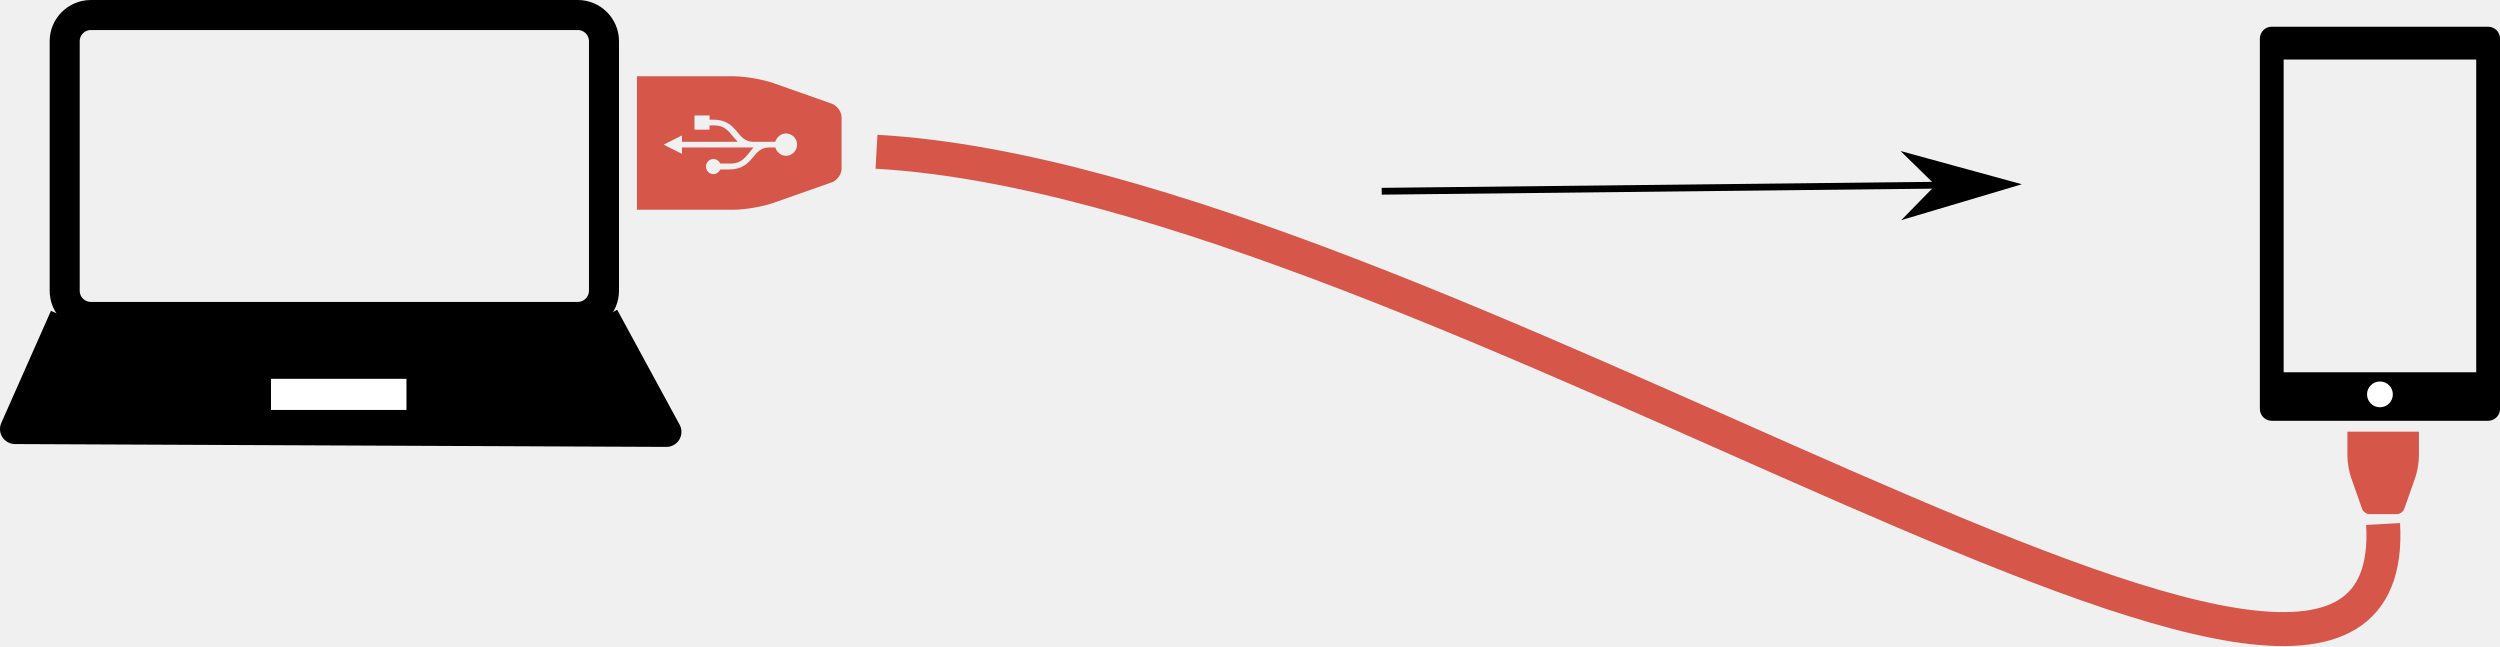
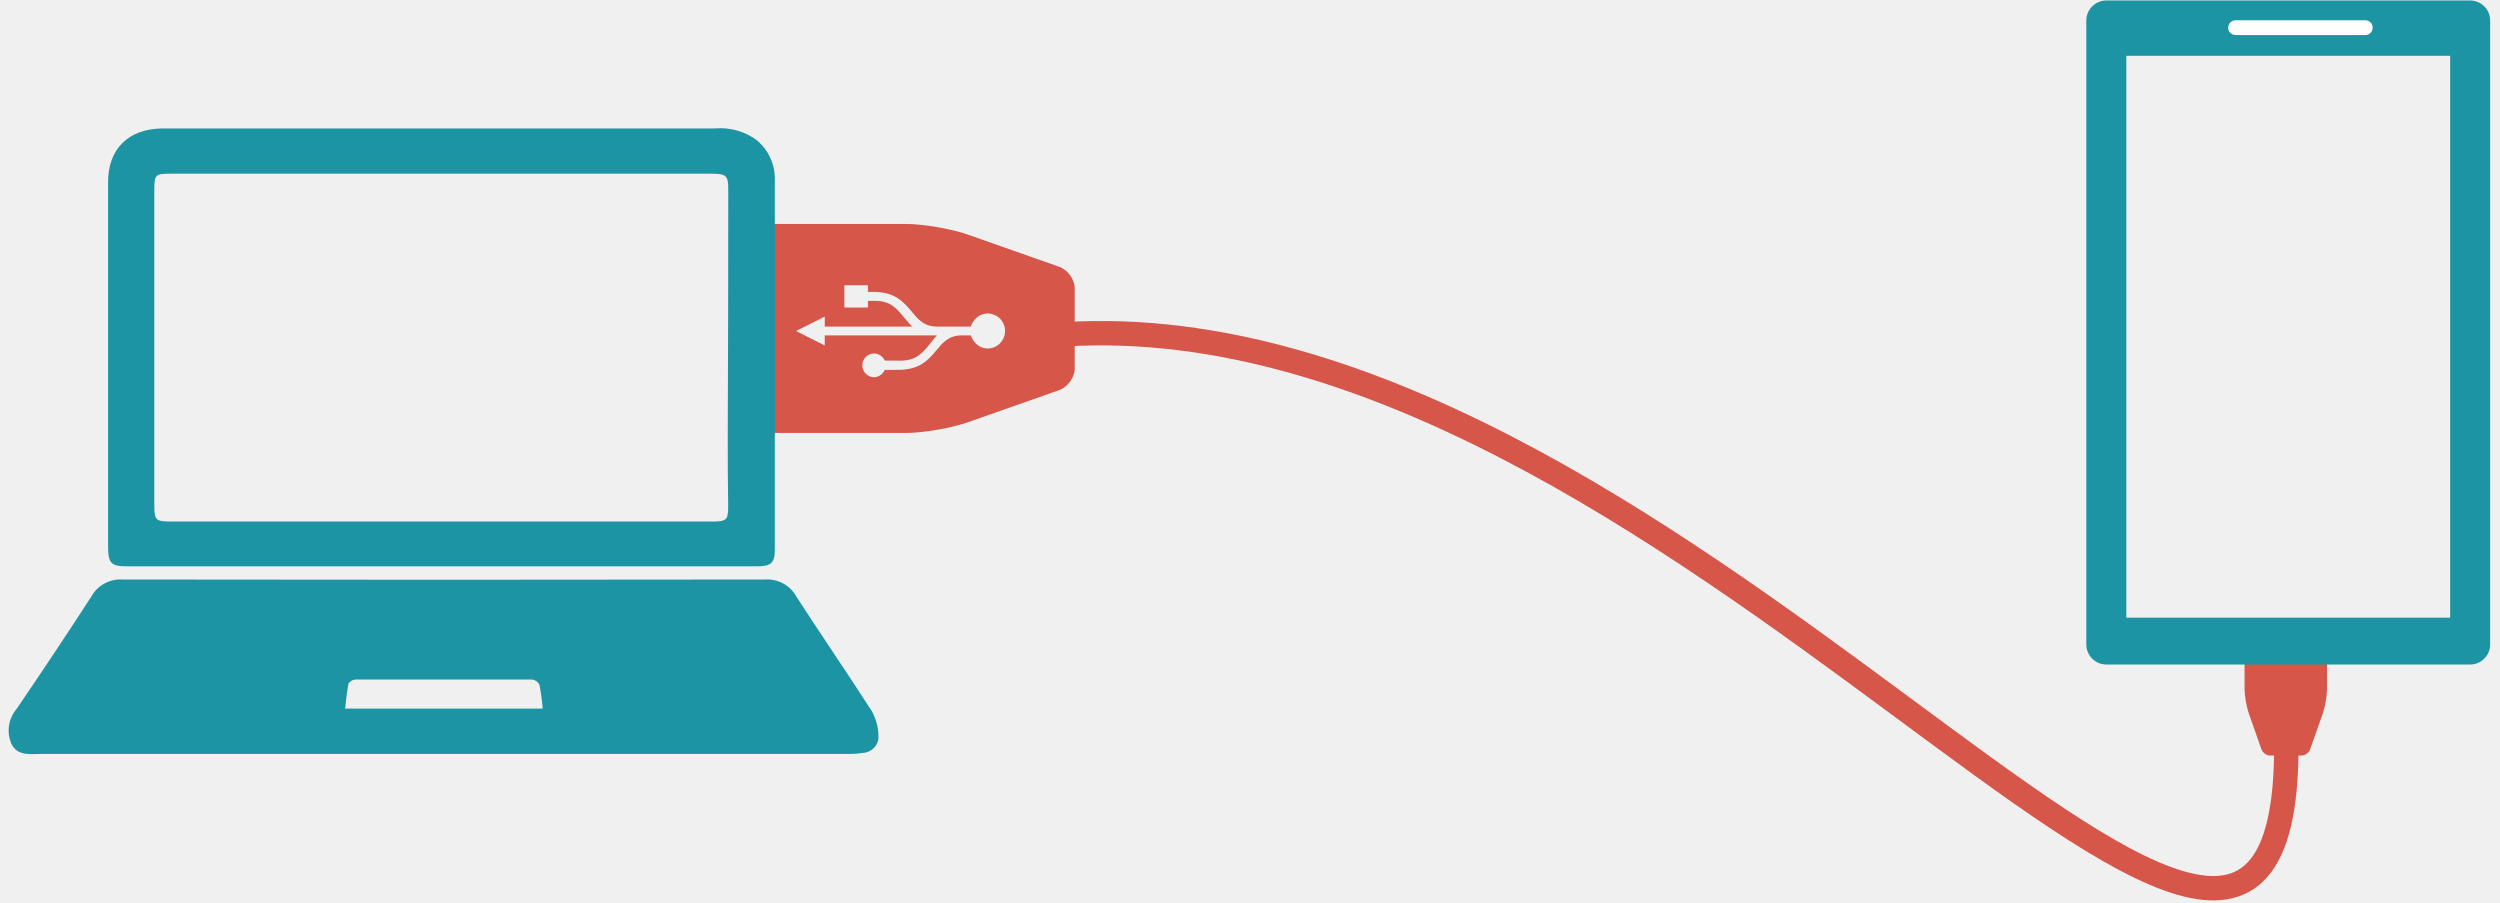
- <svg xmlns="http://www.w3.org/2000/svg" width="97.346mm" height="25.164mm" viewBox="0 0 97.346 25.164" version="1.1" id="svg5481">
-   <defs id="defs5475">
-     <marker style="overflow:visible" id="marker5183" refX="0" refY="0" orient="auto">
-       <path transform="matrix(-0.8,0,0,-0.8,-10,0)" style="fill:#000000;fill-opacity:1;fill-rule:evenodd;stroke:#000000;stroke-width:1pt;stroke-opacity:1" d="M 0,0 5,-5 -12.5,0 5,5 Z" id="path5181" />
-     </marker>
-   </defs>
-   <g id="layer1" transform="translate(75.50952,-143.0551)">
-     <path id="path5179" d="M -21.709,150.502 2.704,150.235" style="fill:none;fill-rule:evenodd;stroke:#000000;stroke-width:0.265px;stroke-linecap:butt;stroke-linejoin:miter;stroke-opacity:1;marker-end:url(#marker5183)" />
-     <g transform="matrix(0.01147783,0,0,0.01147783,-52.18503,175.2332)" id="layer1-5-8-6" style="stroke-width:13.481">
-       <g transform="translate(163.4108,-1361.757)" id="g6043-2">
-         <g id="g6037-4" transform="translate(-3540.567,-953.2297)">
-           <rect ry="88.86" rx="88.86" y="-437.561" x="1564.479" height="1024.211" width="1829.524" id="rect6014-5" style="opacity:1;fill:#000000;fill-opacity:0;fill-rule:nonzero;stroke:#000000;stroke-width:101.901;stroke-linecap:round;stroke-linejoin:miter;stroke-miterlimit:4;stroke-dasharray:none;stroke-dashoffset:0;stroke-opacity:1;paint-order:stroke fill markers" />
-           <path id="path6016-6" d="m 1564.479,586.65 -168.509,380.348 2209.872,9.629 -211.839,-389.978" style="fill:#000000;fill-opacity:1;fill-rule:evenodd;stroke:#000000;stroke-width:101.901;stroke-linecap:butt;stroke-linejoin:round;stroke-miterlimit:4;stroke-dasharray:none;stroke-opacity:1" />
-           <rect y="796.584" x="2264.343" height="105.624" width="459.593" id="rect6020-8" style="opacity:1;fill:#ffffff;fill-opacity:1;fill-rule:nonzero;stroke:#0000dd;stroke-width:0;stroke-linecap:round;stroke-linejoin:miter;stroke-miterlimit:4;stroke-dasharray:none;stroke-dashoffset:0;stroke-opacity:1;paint-order:stroke fill markers" />
-         </g>
-       </g>
-     </g>
-     <g transform="matrix(0.4719208,0,0,0.4719208,-62.94258,129.5671)" id="g5012" style="stroke-width:1.239">
-       <g style="stroke-width:16.705" id="g4994" transform="matrix(0.01962682,0,0,0.01962682,173.1068,45.85411)">
-         <path style="color:#000000;font-style:normal;font-variant:normal;font-weight:normal;font-stretch:normal;font-size:medium;line-height:normal;font-family:sans-serif;text-indent:0;text-align:start;text-decoration:none;text-decoration-line:none;text-decoration-style:solid;text-decoration-color:#000000;letter-spacing:normal;word-spacing:normal;text-transform:none;writing-mode:lr-tb;direction:ltr;baseline-shift:baseline;text-anchor:start;white-space:normal;clip-rule:nonzero;display:inline;overflow:visible;visibility:visible;opacity:1;isolation:auto;mix-blend-mode:normal;color-interpolation:sRGB;color-interpolation-filters:linearRGB;solid-color:#000000;solid-opacity:1;fill:#000000;fill-opacity:1;fill-rule:nonzero;stroke:none;stroke-width:1670.526;stroke-linecap:butt;stroke-linejoin:round;stroke-miterlimit:4;stroke-dasharray:none;stroke-dashoffset:0;stroke-opacity:1;color-rendering:auto;image-rendering:auto;shape-rendering:auto;text-rendering:auto;enable-background:accumulate" d="m -626.317,-767.777 c -27.613,0 -49.997,22.387 -50,50 V 838.884 c 0.003,27.613 22.387,49.997 50,50 h 909.58 c 27.613,0 49.997,-22.387 50,-50 V -717.777 c 0,-27.613 -22.387,-49.997 -50,-50 z m 50,138 H 233.264 V 684.884 h -809.58 z" id="path4990" />
-         <circle style="opacity:1;fill:#ffffff;fill-opacity:1;fill-rule:nonzero;stroke:none;stroke-width:16.705;stroke-linecap:butt;stroke-linejoin:round;stroke-miterlimit:4;stroke-dasharray:none;stroke-dashoffset:0;stroke-opacity:1" id="circle4992" cx="-171.527" cy="777.888" r="54.286" />
-       </g>
-     </g>
-     <g transform="matrix(0.2645833,0,0,0.2645833,-35.34011,132.5251)" id="g5081" style="fill:#d65649;fill-opacity:1">
-       <g id="g5075" transform="matrix(0,-0.412154,0.412154,0,-61.83225,80.96983)" style="fill:#d65649;fill-opacity:1;stroke-width:2.426">
-         <path d="M 65.323,9.095 H 32.331 25 v 6.965 27.493 c 0,4.049 1.093,10.425 2.441,14.245 l 7.334,20.849 c 0.677,1.906 2.864,3.517 4.886,3.517 h 18.331 c 2.025,0 4.213,-1.611 4.886,-3.518 l 7.337,-20.817 c 1.345,-3.82 2.438,-10.228 2.438,-14.277 V 16.06 9.095 Z M 58.674,35.028 h -1.522 v 1.372 c 0,4.74 -2.257,6.729 -4.348,8.486 -1.838,1.541 -3.482,2.778 -3.552,5.747 l 0.003,7.837 c 1.622,0.508 2.988,2.022 2.988,3.814 0,2.205 -1.787,3.995 -3.995,3.995 -2.208,0 -4,-1.79 -4,-3.995 0,-1.787 1.38,-3.28 2.997,-3.795 v -2.075 c -0.016,-3.11 -1.693,-4.354 -3.563,-5.925 -2.094,-1.755 -4.289,-3.746 -4.289,-8.487 l -0.005,-3.121 c -0.893,-0.448 -1.682,-1.366 -1.682,-2.432 0,-1.498 1.214,-2.712 2.708,-2.712 1.498,0 2.71,1.212 2.71,2.712 0,1.061 -0.739,1.982 -1.623,2.426 l -0.014,3.561 c 0,3.625 1.803,5.029 3.736,6.652 0.612,0.511 1.434,1.056 2.022,1.673 V 25.177 H 44.956 l 3.283,-6.551 3.293,6.551 h -2.281 v 19.927 c 0.581,-0.612 1.406,-1.256 2.009,-1.765 1.933,-1.628 3.85,-3.029 3.85,-6.651 v -1.66 h -1.519 v -5.38 h 5.081 z" id="path5073" style="fill:#d65649;fill-opacity:1;stroke-width:2.426" />
-       </g>
-     </g>
-     <path style="fill:none;fill-rule:evenodd;stroke:#d65649;stroke-width:1.323;stroke-linecap:butt;stroke-linejoin:miter;stroke-miterlimit:4;stroke-dasharray:none;stroke-opacity:1" d="m -41.38,148.964 c 21.704,1.229 59.474,28.766 58.665,14.495" id="path5108" />
-     <g id="g5135" transform="matrix(0,0.1417919,-0.1417919,0,25.91465,167.9753)" style="fill:#d65649;fill-opacity:1;stroke-width:1.866">
-       <g style="fill:#d65649;fill-opacity:1;stroke-width:4.527" transform="matrix(0,-0.412154,0.412154,0,-70.96231,80.96983)" id="g5133">
-         <path style="fill:#d65649;fill-opacity:1;stroke-width:4.527" id="path5131" d="M 65.323,33.358 H 32.331 25 v 6.965 9.383 c 0,4.049 1.093,10.425 2.441,14.245 l 7.334,20.849 c 0.677,1.906 2.864,3.517 4.886,3.517 h 18.331 c 2.025,0 4.213,-1.611 4.886,-3.518 l 7.337,-20.817 c 1.345,-3.82 2.438,-10.228 2.438,-14.277 v -9.382 -6.965 z" />
-       </g>
-     </g>
-   </g>
+ <svg xmlns="http://www.w3.org/2000/svg" width="205" height="74" viewBox="0 0 205 74" fill="none">
+   <path d="M61.845 20.999V32.867V35.503H64.35H74.239C75.696 35.503 77.989 35.11 79.363 34.625L86.862 31.987C87.548 31.744 88.127 30.957 88.127 30.23V23.636C88.127 22.908 87.548 22.121 86.862 21.879L79.374 19.24C78 18.756 75.695 18.363 74.239 18.363H64.35H61.845V20.999ZM71.173 23.391V23.939H71.667C73.371 23.939 74.087 24.75 74.719 25.502C75.273 26.163 75.718 26.755 76.786 26.78L79.605 26.779C79.788 26.195 80.332 25.704 80.977 25.704C81.77 25.704 82.414 26.347 82.414 27.141C82.414 27.935 81.77 28.58 80.977 28.58C80.334 28.58 79.797 28.083 79.612 27.502H78.866C77.747 27.507 77.3 28.111 76.735 28.783C76.103 29.536 75.387 30.326 73.682 30.326L72.559 30.328C72.398 30.649 72.068 30.933 71.684 30.933C71.145 30.933 70.709 30.496 70.709 29.958C70.709 29.42 71.145 28.984 71.684 28.984C72.066 28.984 72.397 29.249 72.557 29.568L73.838 29.573C75.142 29.573 75.647 28.924 76.231 28.229C76.415 28.009 76.611 27.713 76.832 27.502H67.629V28.325L65.273 27.144L67.629 25.96V26.78H74.797C74.577 26.571 74.345 26.275 74.162 26.058C73.577 25.362 73.073 24.673 71.77 24.673H71.173V25.219H69.238V23.391H71.173Z" fill="#D65649" />
+   <path d="M86.109 27.5C136.866 23.109 187.479 101.646 187.479 61.244" stroke="#D65649" stroke-width="2" />
+   <path d="M189.776 54.151H185.094H184.053V55.139V56.471C184.053 57.046 184.208 57.951 184.4 58.493L185.441 61.452C185.537 61.723 185.847 61.952 186.134 61.952H188.736C189.023 61.952 189.334 61.723 189.429 61.452L190.471 58.498C190.662 57.955 190.817 57.046 190.817 56.471V55.139V54.151H189.776Z" fill="#D65649" />
+   <path d="M71.49 58.315C69.463 55.155 67.323 52.051 65.297 48.912C65.05 48.46 64.673 48.088 64.214 47.841C63.754 47.594 63.23 47.482 62.707 47.52C45.166 47.547 27.625 47.547 10.083 47.52C9.56 47.482 9.036 47.594 8.577 47.841C8.117 48.088 7.741 48.46 7.493 48.912C5.489 52.009 3.441 55.078 1.365 58.127C1.029 58.523 0.812 59.001 0.738 59.51C0.663 60.019 0.735 60.537 0.944 61.009C1.443 62.018 2.492 61.823 3.398 61.823H69.67C70.031 61.826 70.392 61.798 70.748 61.739C70.93 61.73 71.11 61.684 71.274 61.606C71.439 61.527 71.585 61.417 71.705 61.282C71.825 61.147 71.916 60.989 71.972 60.819C72.028 60.649 72.048 60.47 72.032 60.292C72.012 59.6 71.826 58.924 71.49 58.315ZM28.297 58.127C28.383 57.431 28.44 56.735 28.583 56.039C28.651 55.943 28.742 55.864 28.847 55.808C28.952 55.753 29.07 55.722 29.189 55.719C34.003 55.719 38.816 55.719 43.63 55.719C43.759 55.736 43.883 55.785 43.988 55.86C44.094 55.935 44.179 56.035 44.236 56.15C44.359 56.797 44.447 57.45 44.5 58.106H28.297V58.127Z" fill="#1D94A4" />
+   <path d="M10.461 46.441H62.044C63.235 46.441 63.535 46.169 63.535 45.049C63.535 34.942 63.535 24.836 63.535 14.73C63.55 14.115 63.423 13.505 63.165 12.944C62.907 12.382 62.524 11.884 62.044 11.486C61.059 10.761 59.833 10.421 58.605 10.533C45.739 10.533 32.873 10.533 20.007 10.533C17.767 10.533 15.52 10.533 13.28 10.533C10.526 10.568 8.863 12.224 8.863 14.911C8.863 24.887 8.863 34.864 8.863 44.84C8.87 46.204 9.113 46.441 10.461 46.441ZM14.029 14.243H58.348C59.568 14.243 59.725 14.41 59.718 15.572C59.718 22.328 59.703 29.084 59.675 35.84C59.675 37.727 59.675 39.62 59.711 41.506C59.711 42.641 59.582 42.766 58.384 42.766H14.079C12.752 42.766 12.652 42.675 12.652 41.374C12.652 32.789 12.652 24.205 12.652 15.621C12.659 14.305 12.709 14.243 14.036 14.243H14.029Z" fill="#1D94A4" />
+   <path d="M172.718 0.04C171.812 0.04 171.078 0.775 171.078 1.683V52.846C171.078 53.754 171.812 54.49 172.718 54.49H202.553C203.459 54.49 204.193 53.754 204.193 52.846V1.683C204.193 0.775 203.459 0.04 202.553 0.04H172.718ZM174.358 4.575H200.913V50.648H174.358V4.575Z" fill="#1D94A4" />
+   <path d="M182.711 2.268C182.711 1.933 182.982 1.661 183.318 1.661H193.953C194.288 1.661 194.56 1.933 194.56 2.268V2.268C194.56 2.603 194.288 2.875 193.953 2.875H183.318C182.982 2.875 182.711 2.603 182.711 2.268V2.268Z" fill="white" />
</svg>
